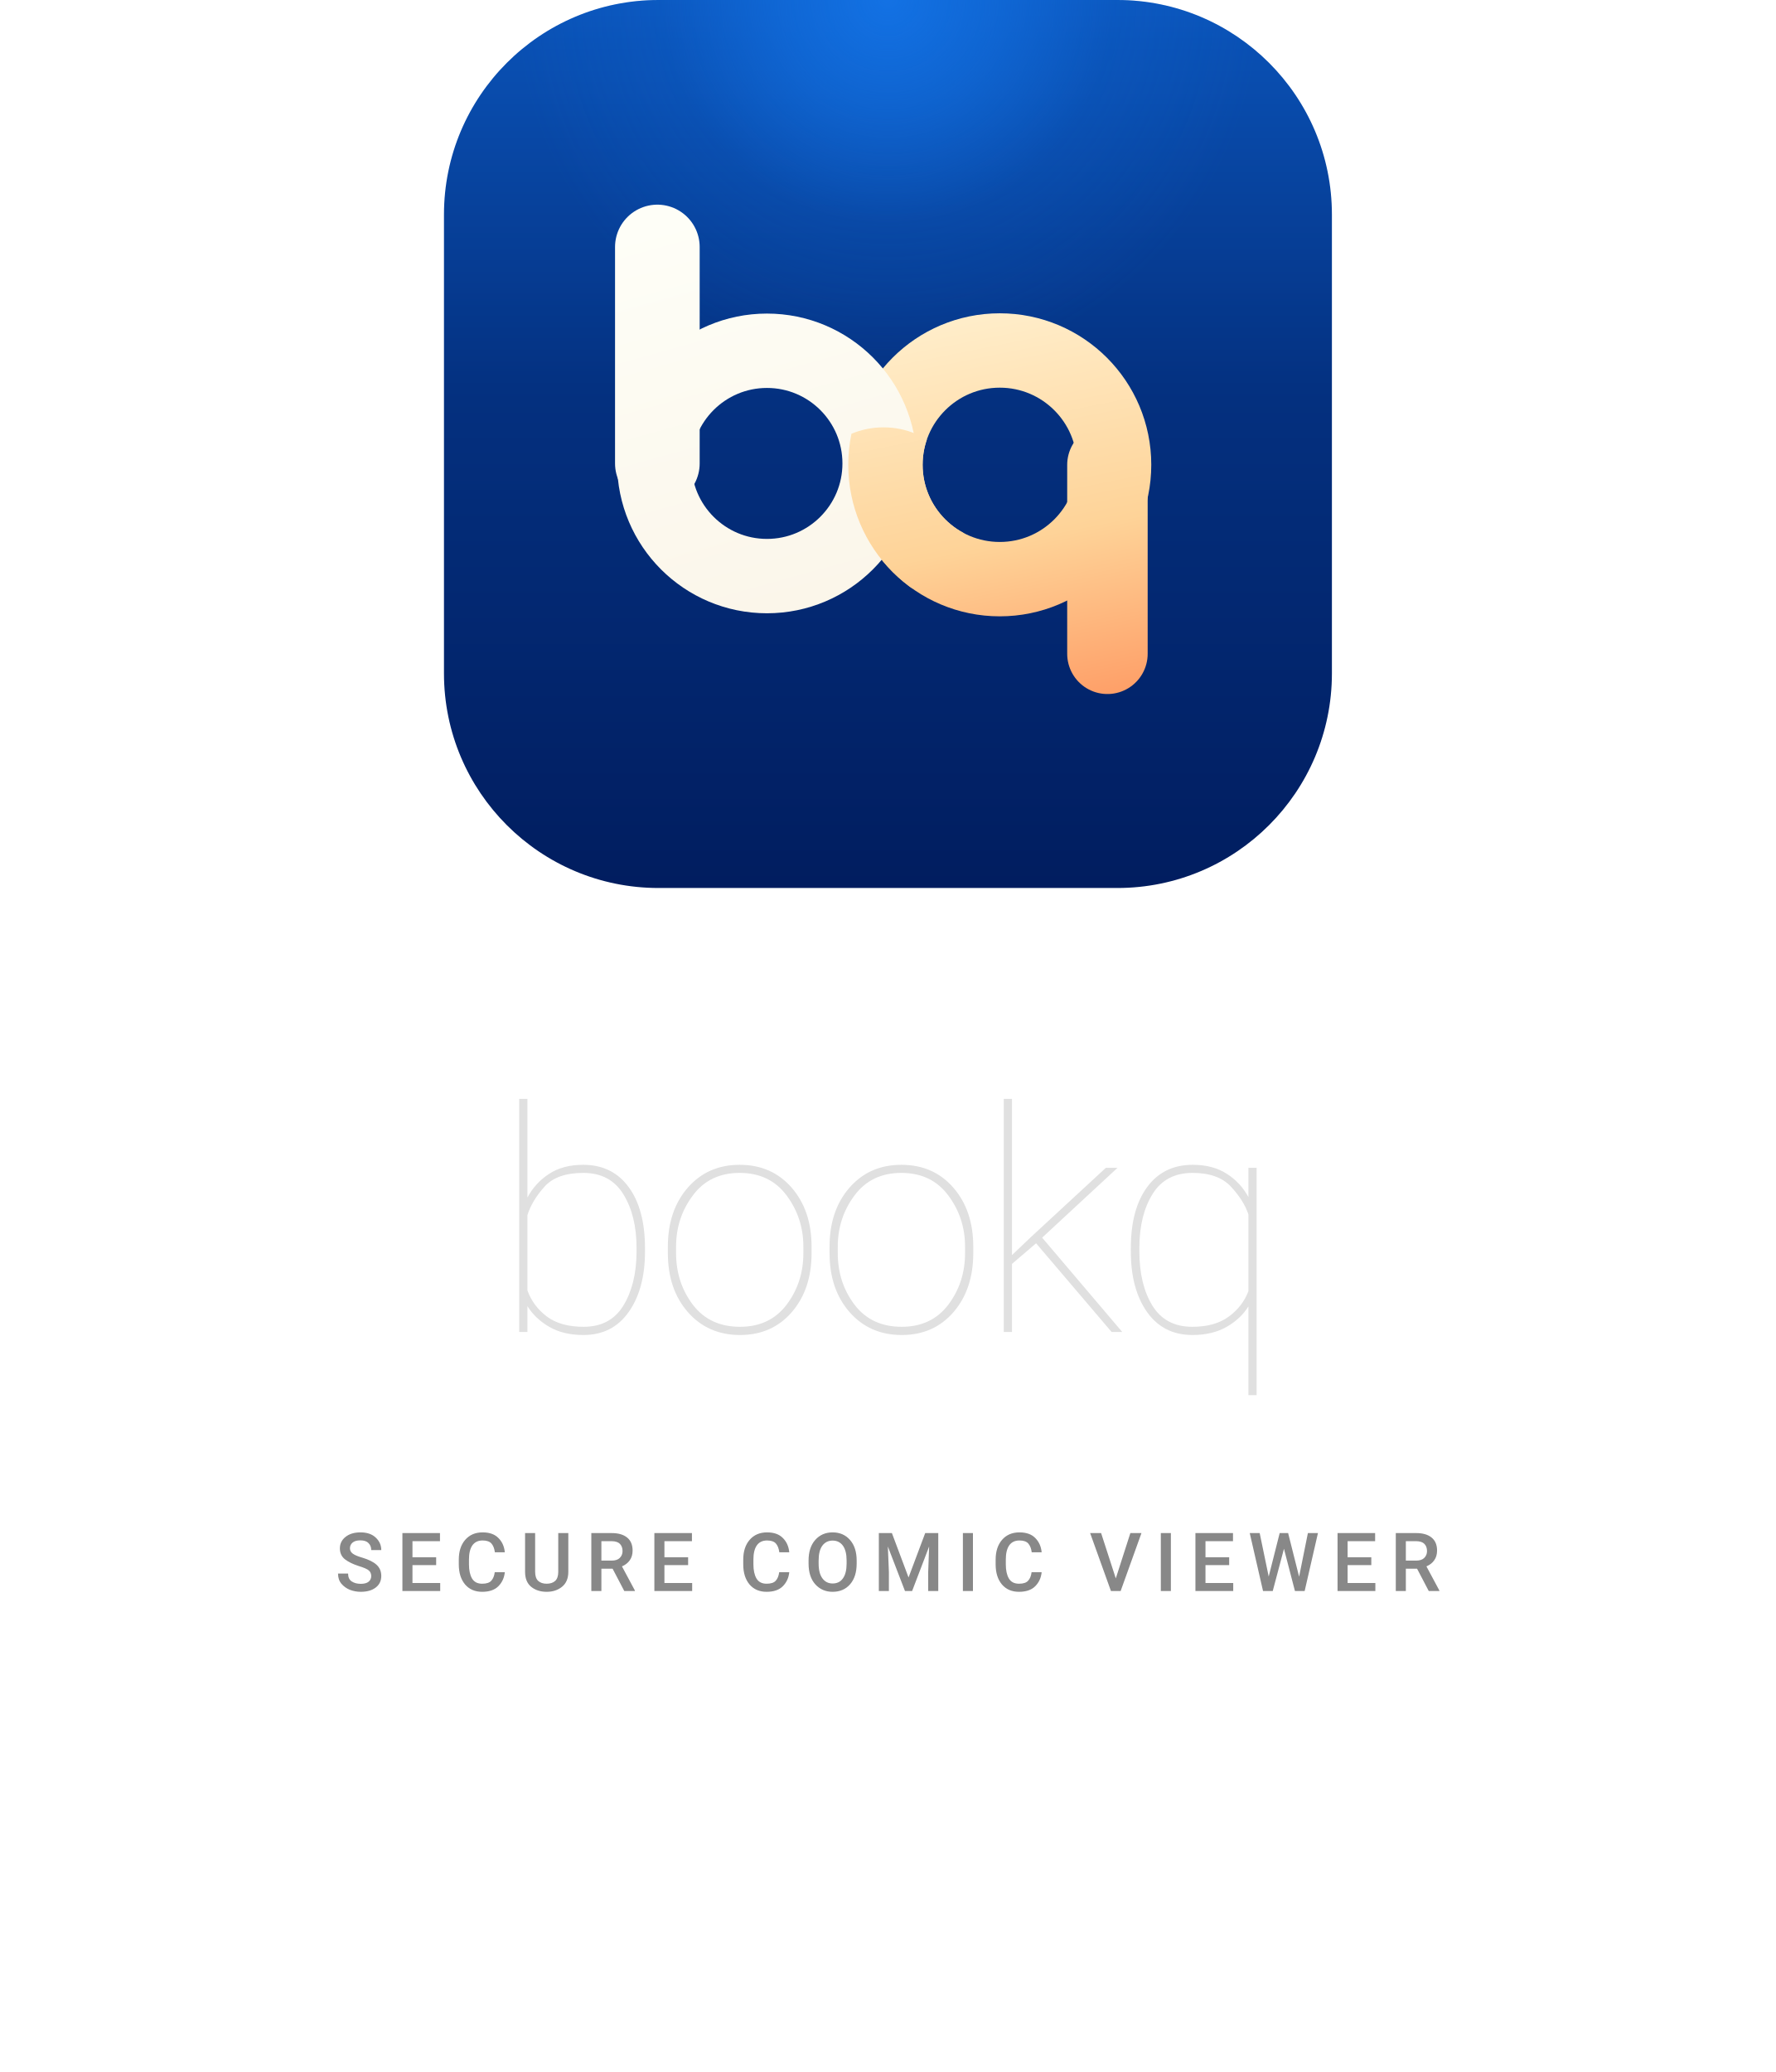
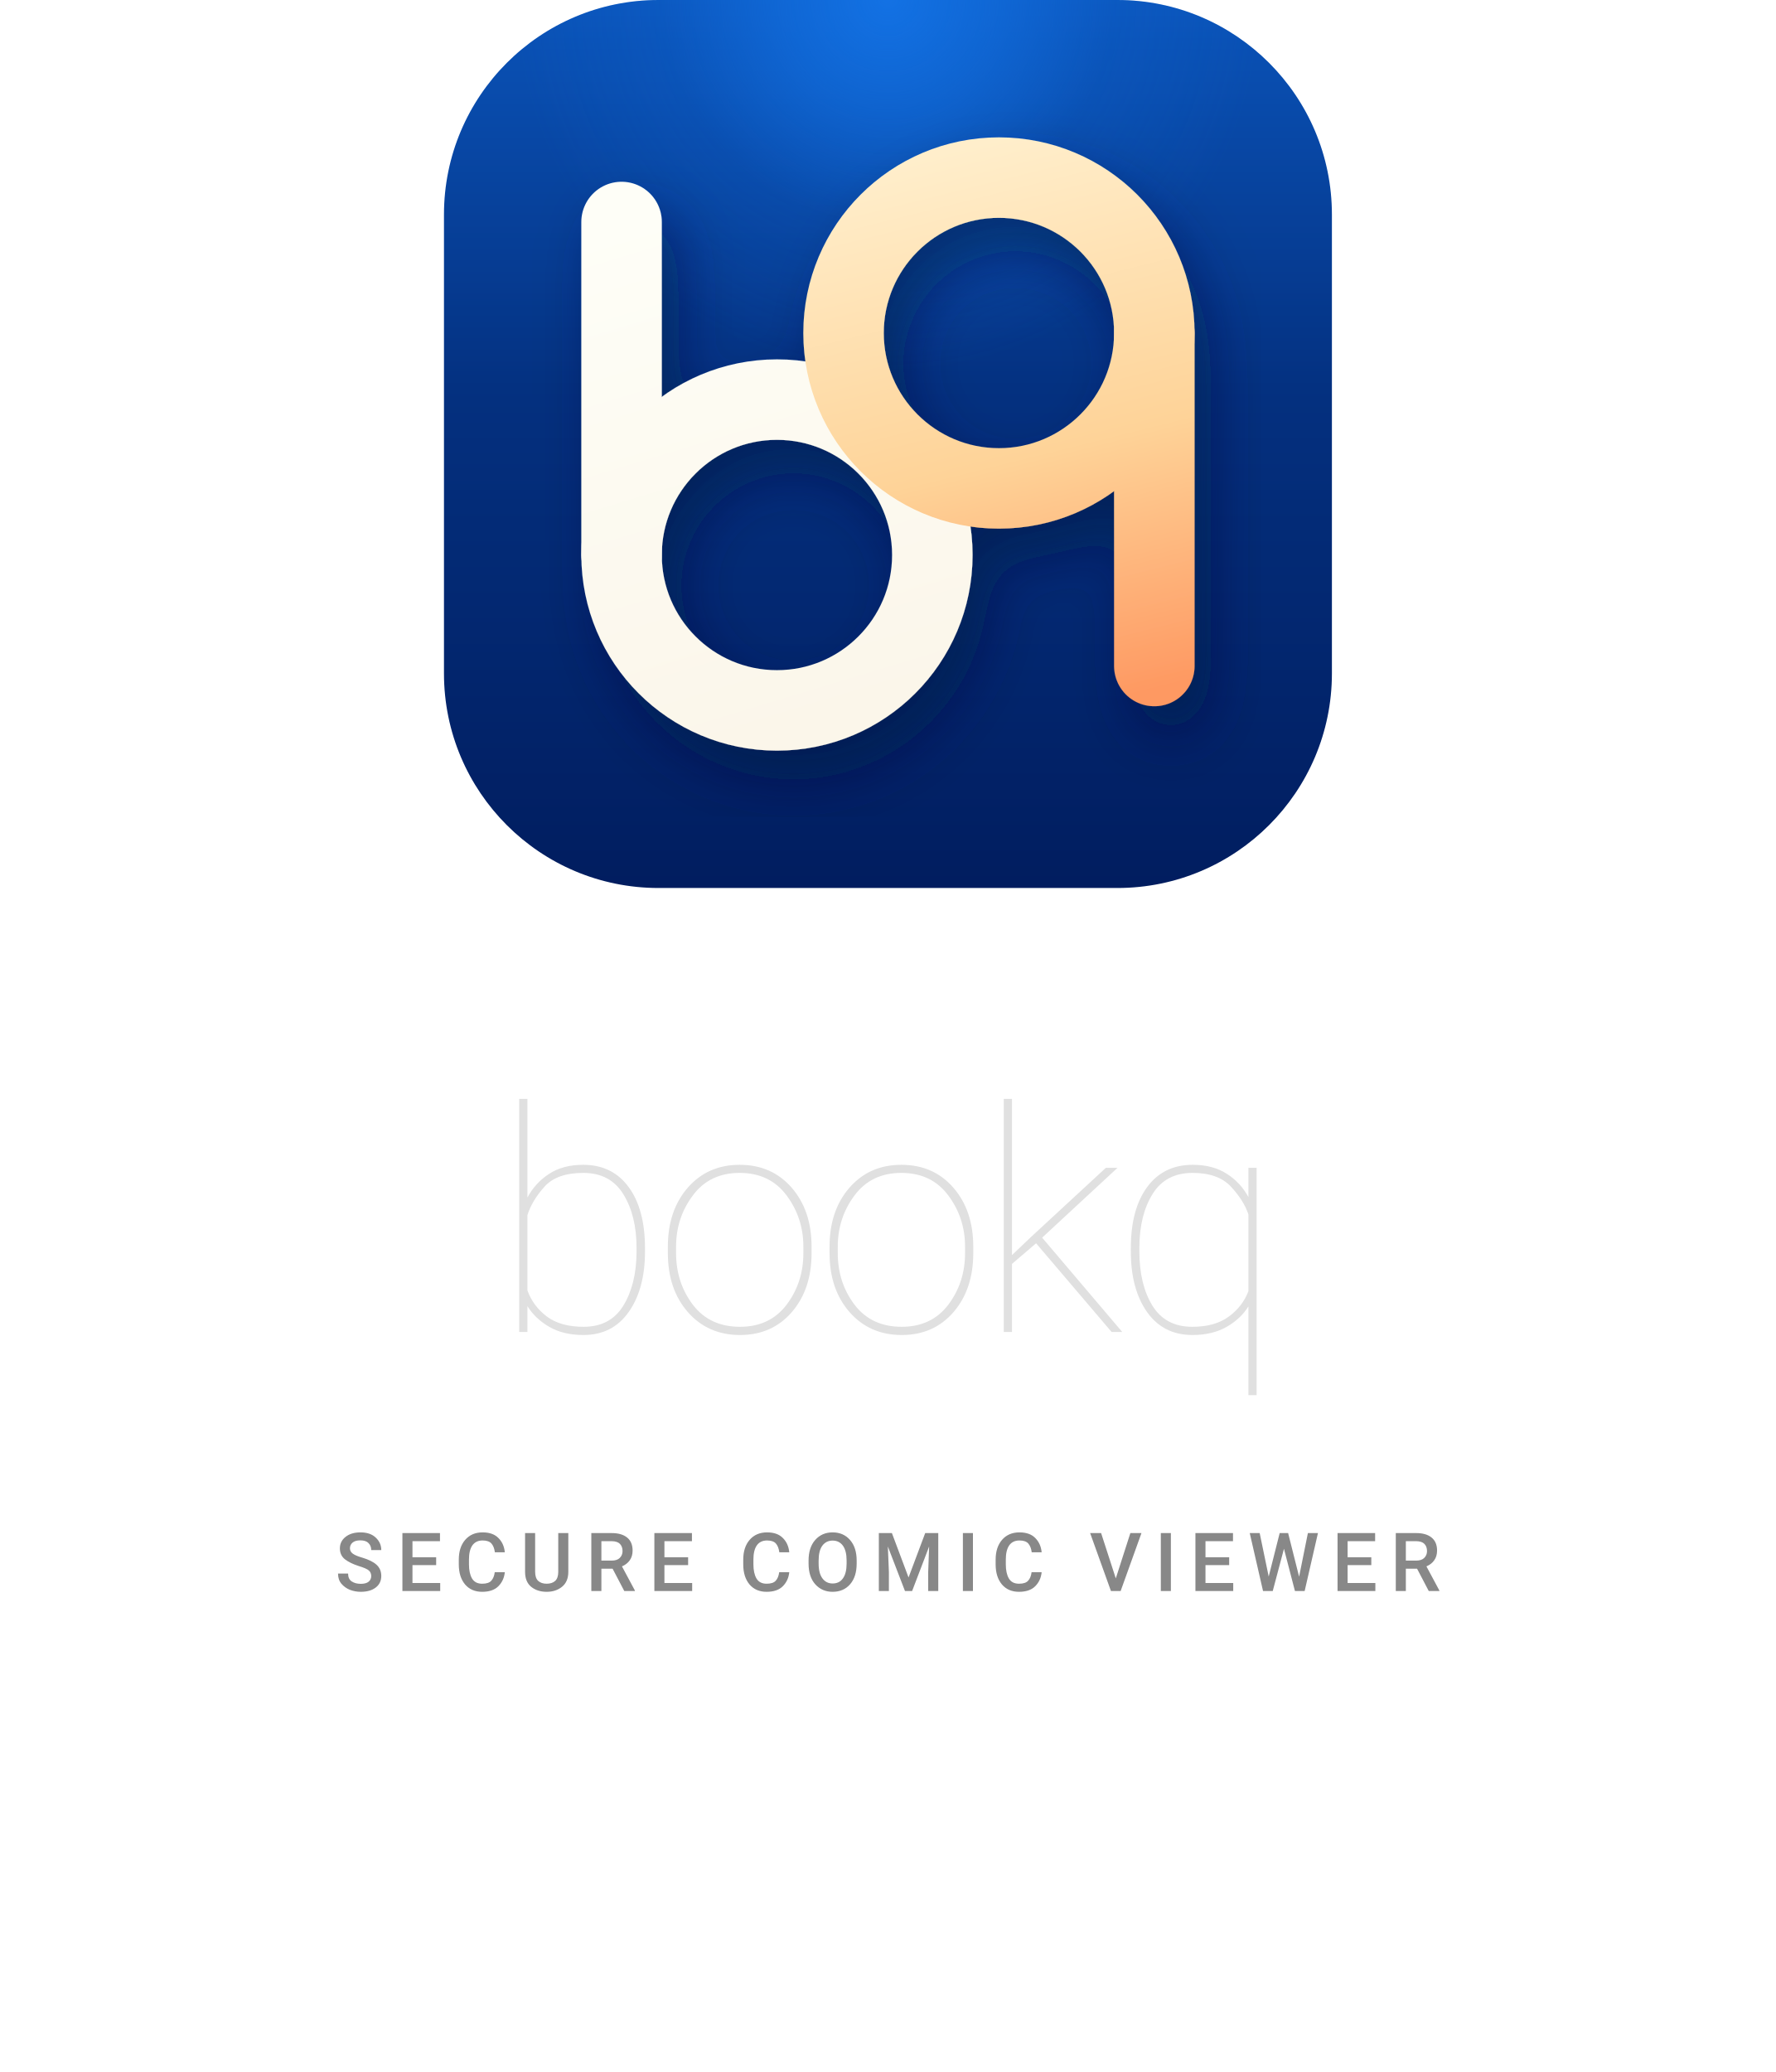
<svg xmlns="http://www.w3.org/2000/svg" viewBox="0 0 240 280">
  <defs>
    <linearGradient id="bg" x1="0" y1="0" x2="0" y2="1">
      <stop offset="0" stop-color="#0A54BA" />
      <stop offset="0.45" stop-color="#04307F" />
      <stop offset="1" stop-color="#011D5F" />
    </linearGradient>
    <radialGradient id="glow" cx="0.5" cy="0" r="0.42">
      <stop offset="0" stop-color="#1373E6" stop-opacity="0.95" />
      <stop offset="0.3" stop-color="#1373E6" stop-opacity="0.6" />
      <stop offset="0.6" stop-color="#1373E6" stop-opacity="0.18" />
      <stop offset="1" stop-color="#1373E6" stop-opacity="0" />
    </radialGradient>
-     <linearGradient id="inkB" gradientUnits="userSpaceOnUse" x1="7.7" y1="8" x2="11.6" y2="22">
+     <linearGradient id="inkB" gradientUnits="userSpaceOnUse" x1="6.4" y1="8" x2="12" y2="26.5">
      <stop offset="0" stop-color="#FEFEF7" />
      <stop offset="1" stop-color="#FBF6EA" />
    </linearGradient>
-     <linearGradient id="inkQ" gradientUnits="userSpaceOnUse" x1="20" y1="11" x2="23" y2="26">
+     <linearGradient id="inkQ" gradientUnits="userSpaceOnUse" x1="20" y1="5" x2="25" y2="25">
      <stop offset="0" stop-color="#FFEECB" />
      <stop offset="0.55" stop-color="#FED398" />
      <stop offset="1" stop-color="#FE9962" />
    </linearGradient>
-     <clipPath id="weaveClip">
-       <circle cx="15.84" cy="18.4" r="3.0" />
-     </clipPath>
+     <filter id="inkShadow" x="-20%" y="-20%" width="140%" height="140%">
+       <feDropShadow dx="0.6" dy="1.1" stdDeviation="1.0" flood-color="#02113A" flood-opacity="0.5" />
+     </filter>
  </defs>
  <rect x="60" width="120" height="120" rx="29" fill="url(#bg)" />
  <rect x="60" width="120" height="120" rx="29" fill="url(#glow)" />
-   <g transform="translate(60,0) scale(3.75)" fill="none" stroke-linecap="round">
-     <circle cx="20.03" cy="16.75" r="4.12" stroke="url(#inkQ)" stroke-width="2.68" />
-     <line x1="23.91" y1="16.75" x2="23.91" y2="23.56" stroke="url(#inkQ)" stroke-width="2.9" />
-     <circle cx="11.64" cy="16.7" r="4.06" stroke="url(#inkB)" stroke-width="2.68" />
-     <line x1="7.69" y1="8.9" x2="7.69" y2="16.7" stroke="url(#inkB)" stroke-width="3.05" />
-     <g clip-path="url(#weaveClip)">
-       <circle cx="20.03" cy="16.75" r="4.12" stroke="url(#inkQ)" stroke-width="2.68" />
-     </g>
+   <g transform="translate(60,0) scale(3.75)" fill="none" stroke-linecap="round" stroke-width="2.9" filter="url(#inkShadow)">
+     <line x1="6.4" y1="8" x2="6.4" y2="20" stroke="url(#inkB)" />
+     <line x1="25.6" y1="12" x2="25.6" y2="24" stroke="url(#inkQ)" />
+     <circle cx="12" cy="20" r="5.6" stroke="url(#inkB)" />
+     <circle cx="20" cy="12" r="5.6" stroke="url(#inkQ)" />
  </g>
  <text x="120" y="180" font-family="-apple-system, BlinkMacSystemFont, 'Segoe UI', Roboto, sans-serif" font-size="42" font-weight="200" fill="#e0e0e0" text-anchor="middle" letter-spacing="-0.03em">bookq</text>
  <text x="120" y="215" font-family="-apple-system, BlinkMacSystemFont, 'Segoe UI', Roboto, sans-serif" font-size="11" font-weight="500" fill="#888" text-anchor="middle" letter-spacing="0.15em">SECURE COMIC VIEWER</text>
</svg>
